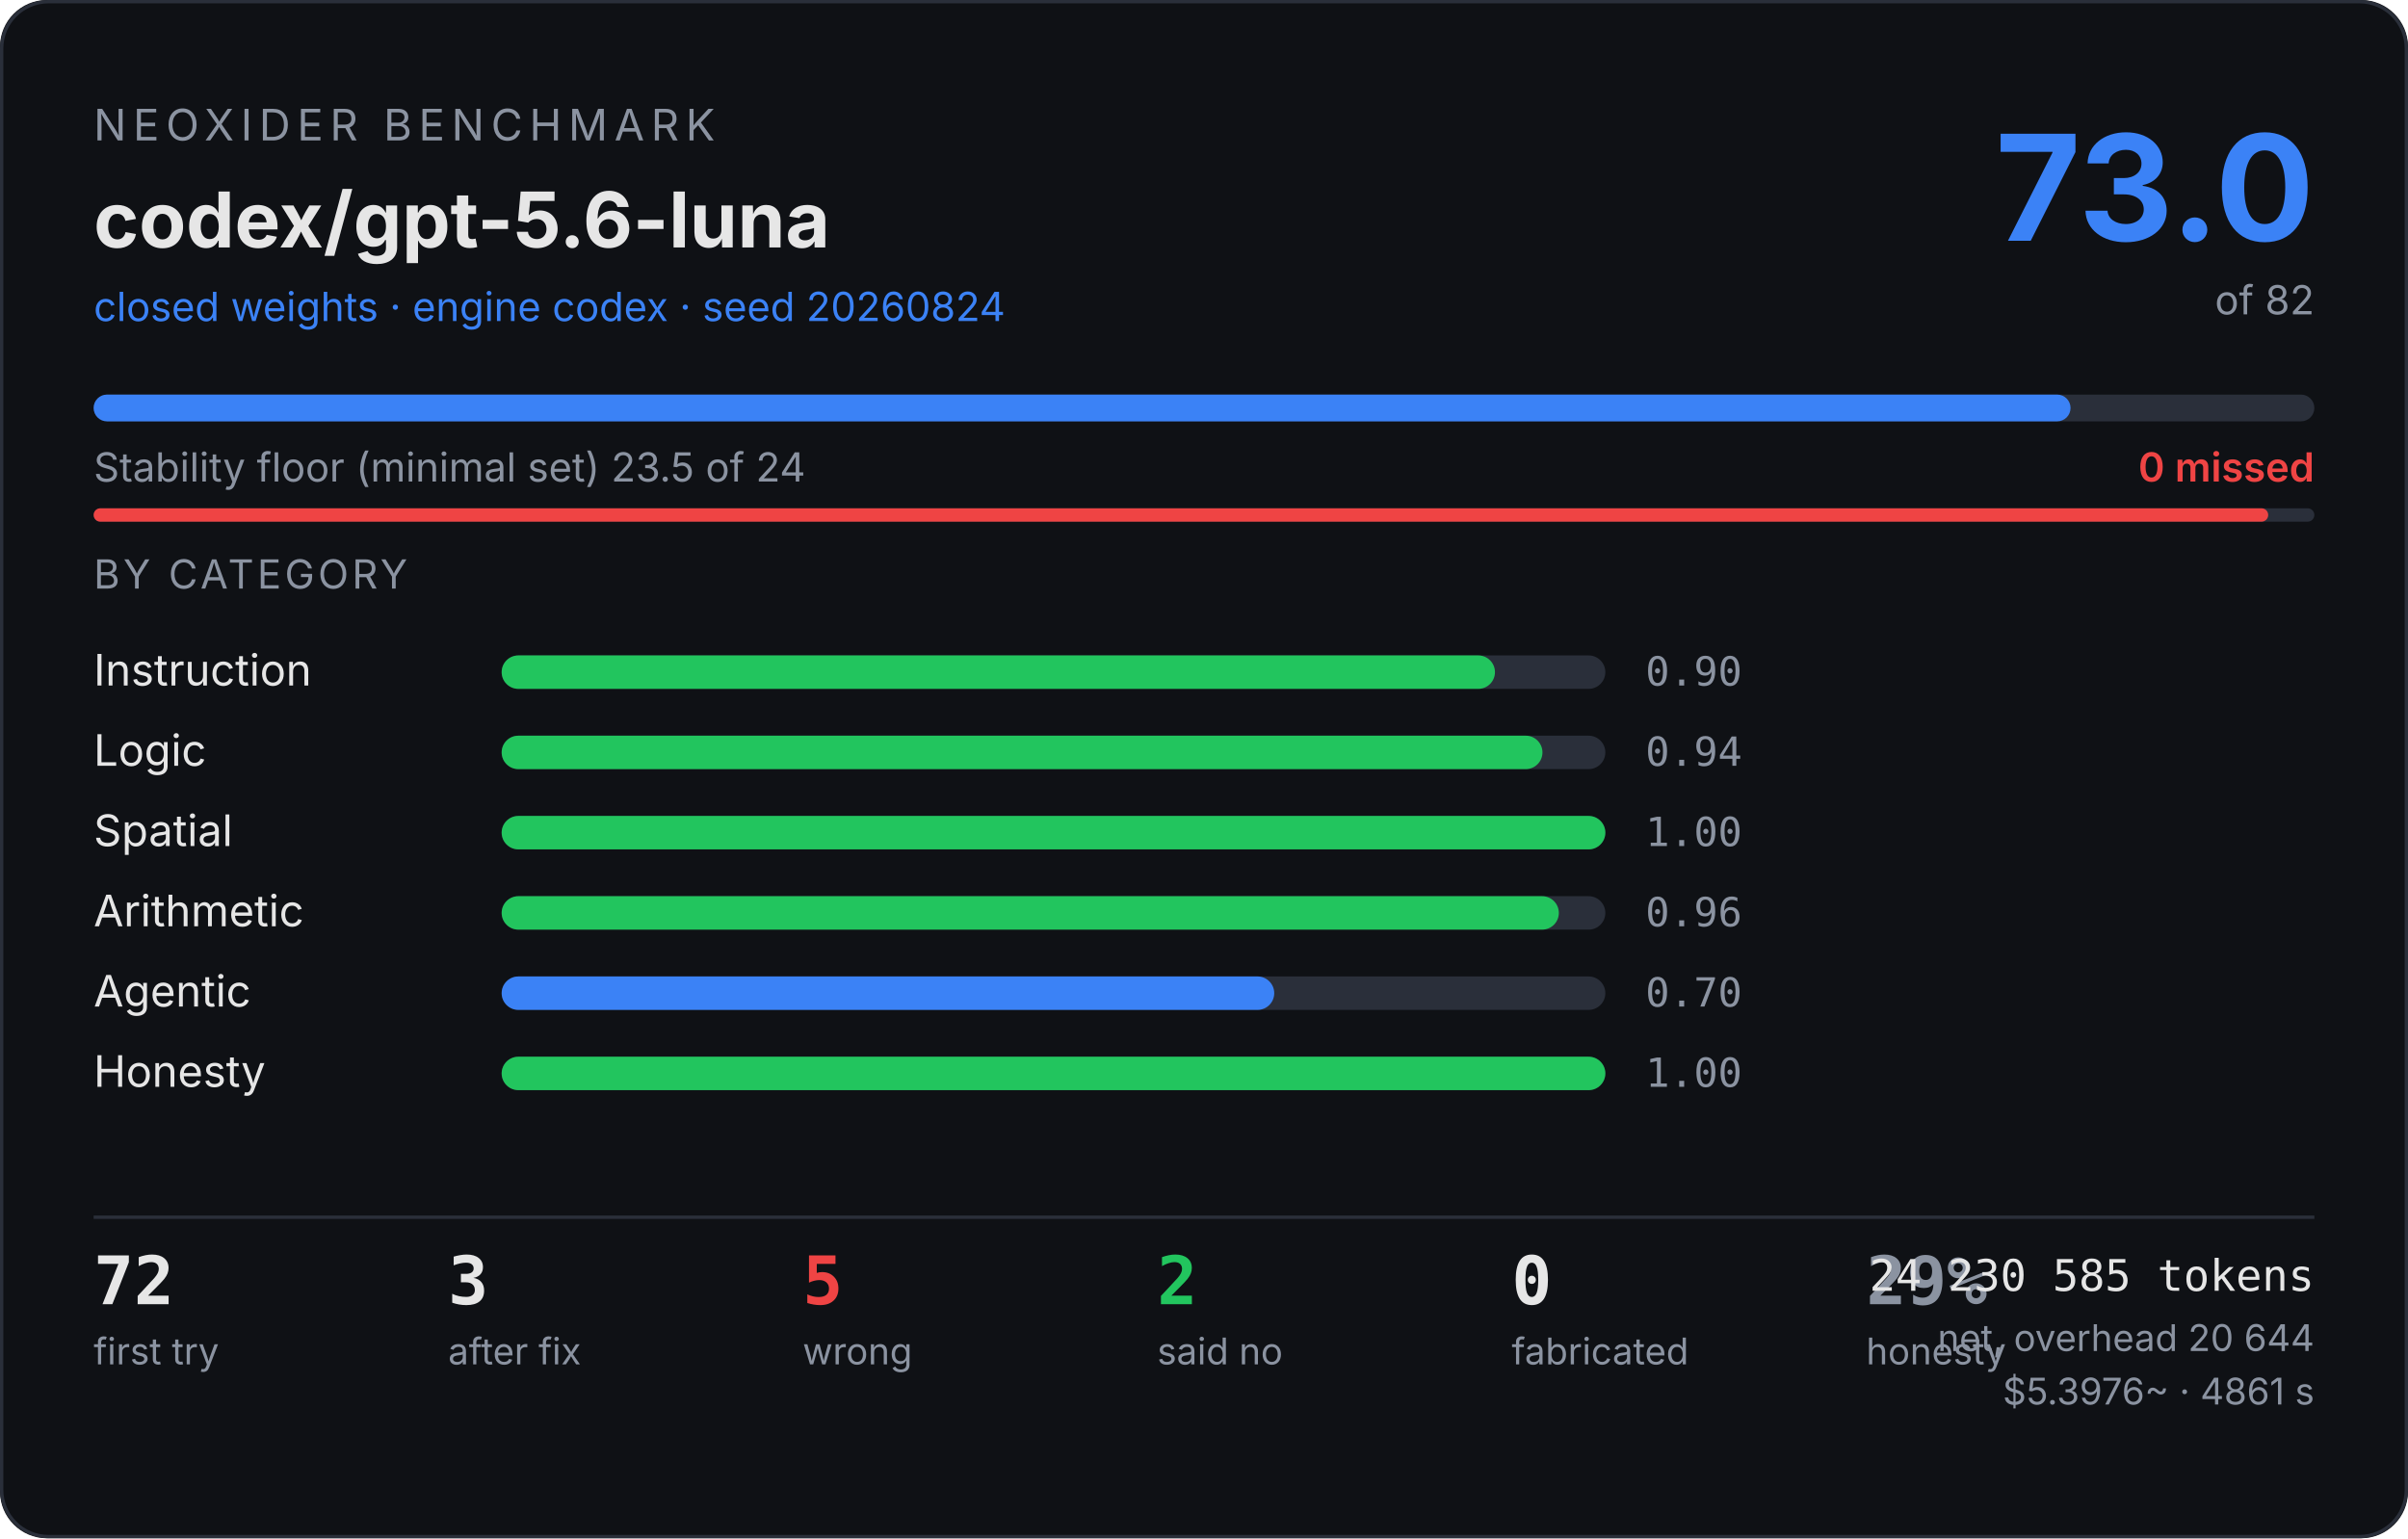
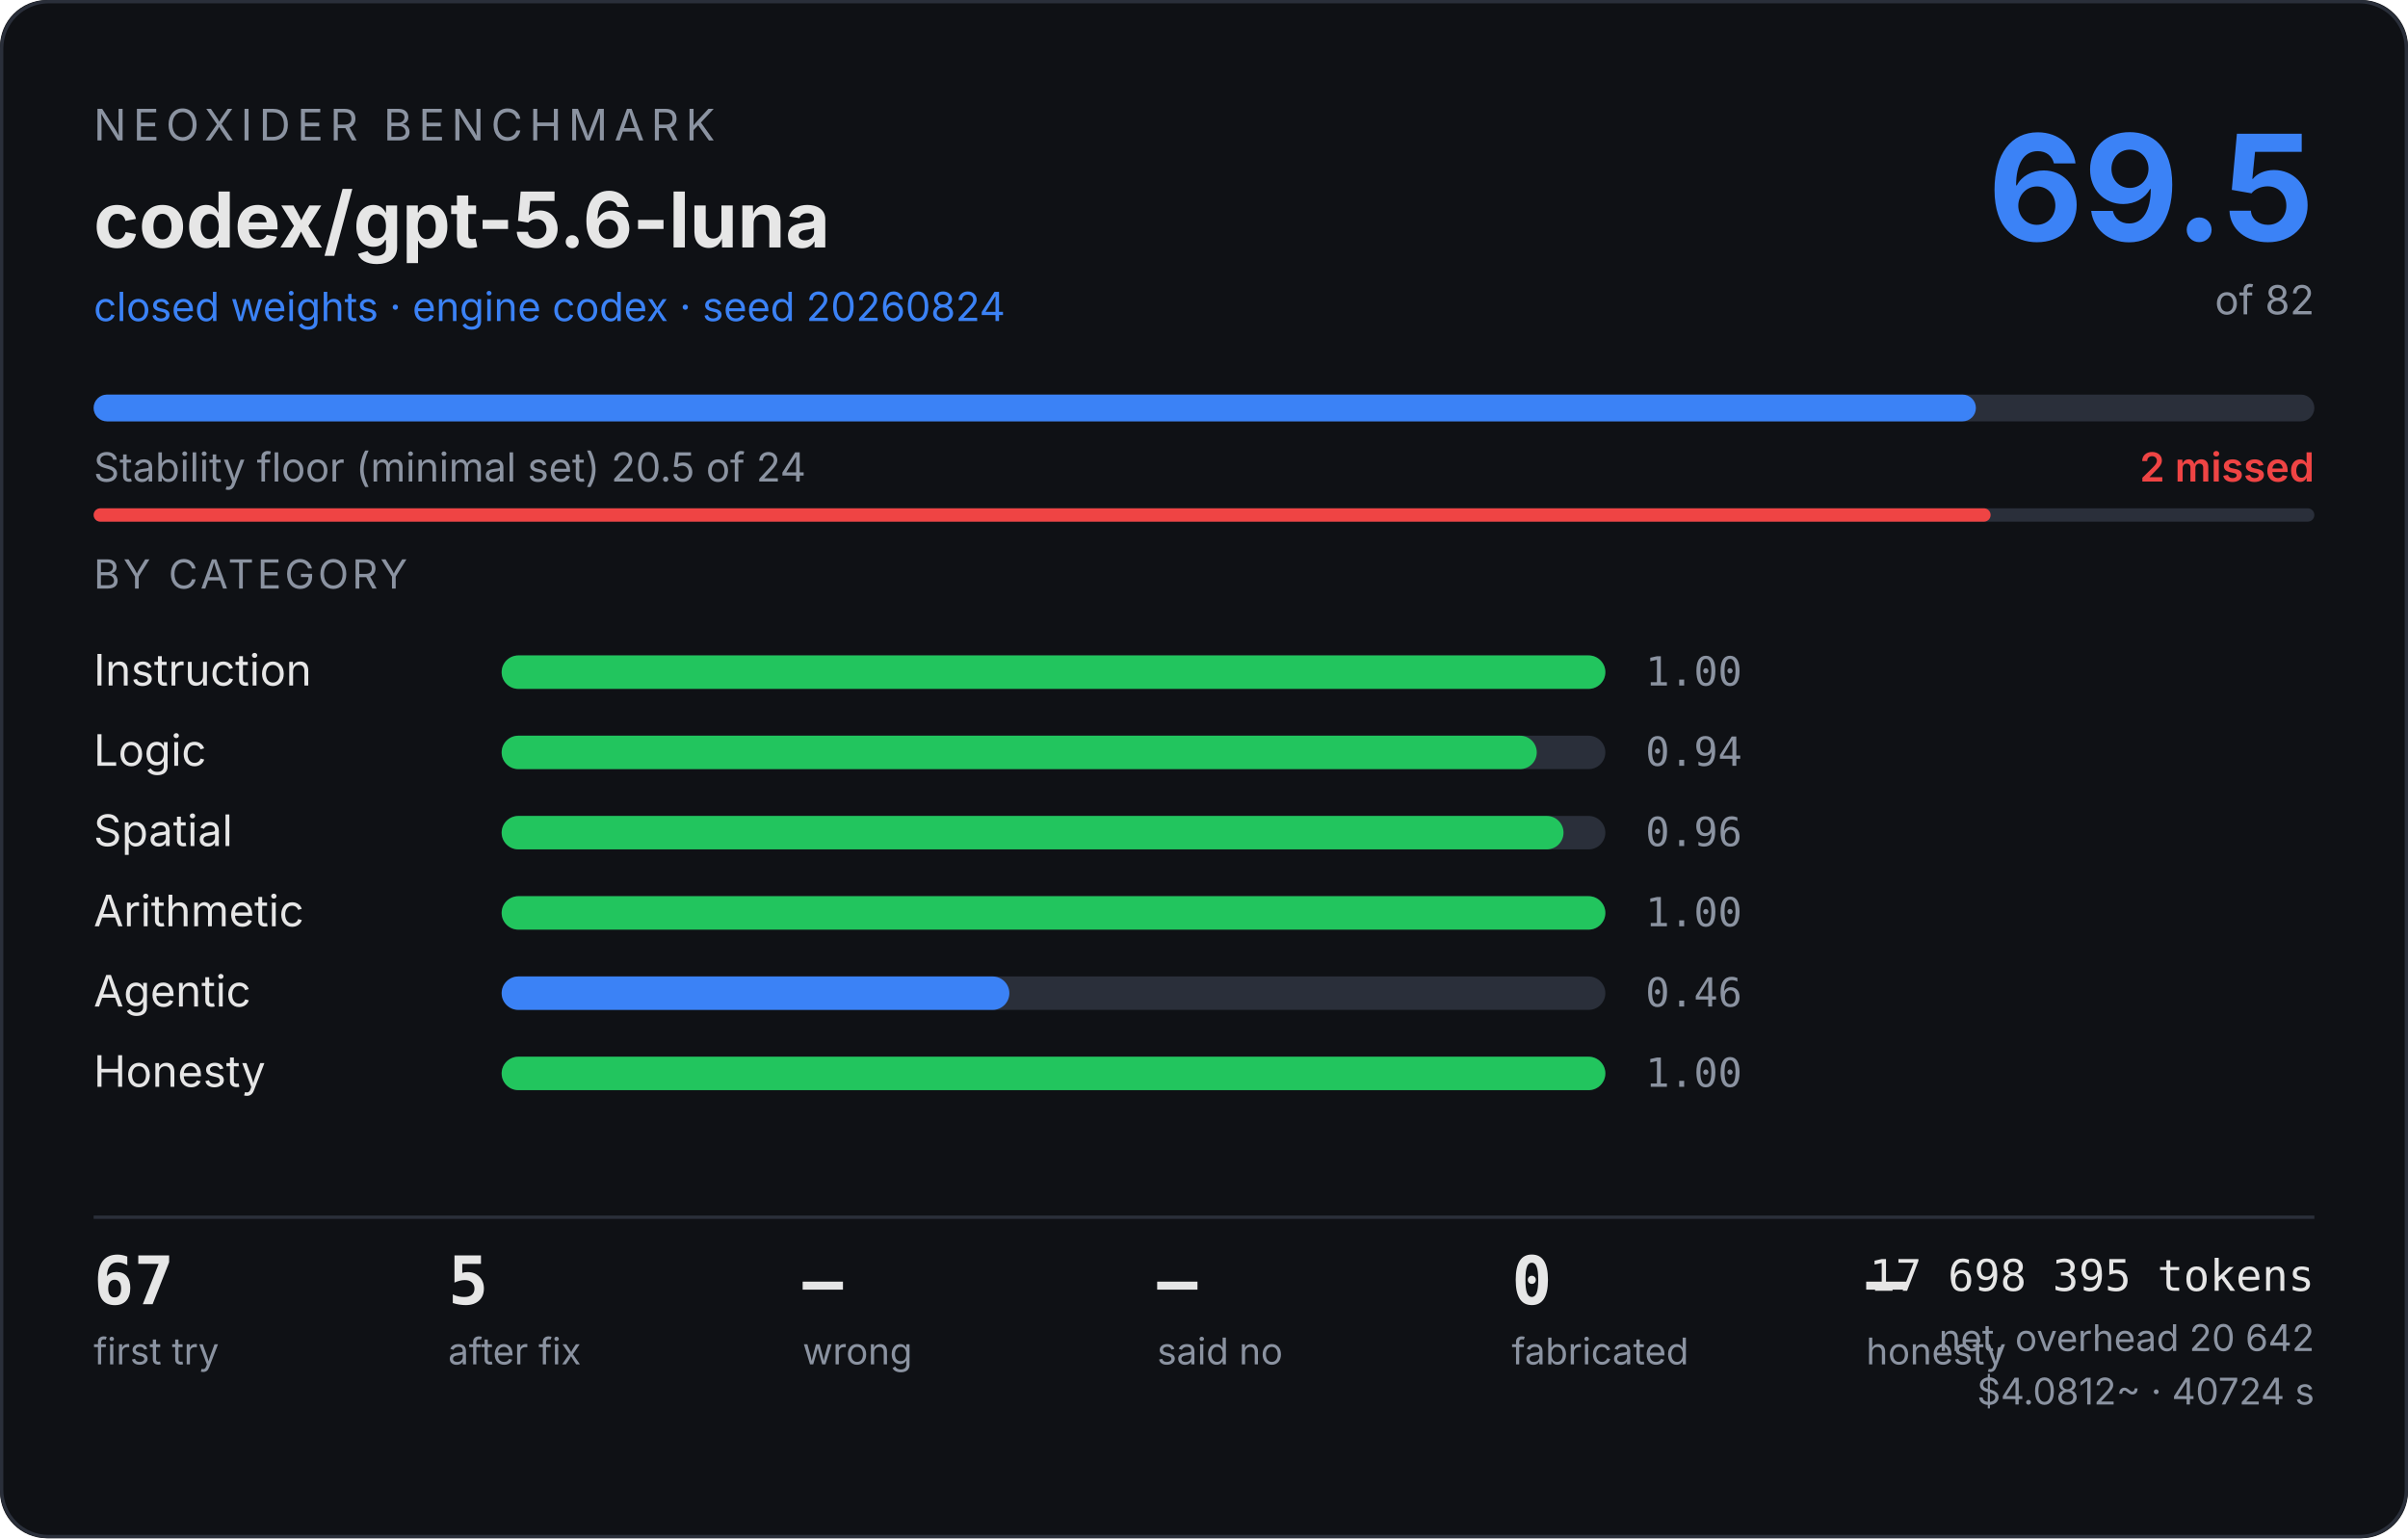
<svg xmlns="http://www.w3.org/2000/svg" width="720" height="460" viewBox="0 0 720 460" font-family="system-ui,-apple-system,Segoe UI,sans-serif">
  <rect width="720" height="460" rx="14" fill="#0f1115" />
  <rect x="0.5" y="0.5" width="719" height="459" rx="14" fill="none" stroke="#2a2f3a" />
  <text x="28" y="42" fill="#8b93a1" font-size="13" letter-spacing="2">NEOXIDER BENCHMARK</text>
  <text x="28" y="74" fill="#e6e6e6" font-size="23" font-weight="700">codex/gpt-5.6-luna</text>
  <text x="28" y="96" fill="#3b82f6" font-size="12">closed weights · engine codex · seed 20260824</text>
-   <text x="692" y="72" text-anchor="end" fill="#3b82f6" font-size="44" font-weight="700">73.0</text>
+   <text x="692" y="72" text-anchor="end" fill="#3b82f6" font-size="44" font-weight="700">69.5</text>
  <text x="692" y="94" text-anchor="end" fill="#8b93a1" font-size="12">of 82</text>
  <rect x="28" y="118" width="664" height="8" rx="4" fill="#2a2f3a" />
-   <rect x="28" y="118" width="591.1" height="8" rx="4" fill="#3b82f6" />
-   <text x="28" y="144" fill="#8b93a1" font-size="12">Stability floor (minimal set) 23.5 of 24</text>
-   <text x="692" y="144" text-anchor="end" fill="#ef4444" font-size="12" font-weight="600">0 missed</text>
+   <rect x="28" y="118" width="562.8" height="8" rx="4" fill="#3b82f6" />
+   <text x="28" y="144" fill="#8b93a1" font-size="12">Stability floor (minimal set) 20.5 of 24</text>
+   <text x="692" y="144" text-anchor="end" fill="#ef4444" font-size="12" font-weight="600">2 missed</text>
  <rect x="28" y="152" width="664" height="4" rx="2" fill="#2a2f3a" />
-   <rect x="28" y="152" width="650.2" height="4" rx="2" fill="#ef4444" />
+   <rect x="28" y="152" width="567.2" height="4" rx="2" fill="#ef4444" />
  <text x="28" y="176" fill="#8b93a1" font-size="12" letter-spacing="1">BY CATEGORY</text>
  <text x="28" y="205" fill="#e6e6e6" font-size="13">Instruction</text>
  <rect x="150" y="196" width="330" height="10" rx="5" fill="#2a2f3a" />
-   <rect x="150" y="196" width="297.0" height="10" rx="5" fill="#22c55e" />
-   <text x="492" y="205" fill="#8b93a1" font-size="12" font-family="ui-monospace,Consolas,monospace">0.90</text>
+   <rect x="150" y="196" width="330.0" height="10" rx="5" fill="#22c55e" />
+   <text x="492" y="205" fill="#8b93a1" font-size="12" font-family="ui-monospace,Consolas,monospace">1.00</text>
  <text x="28" y="229" fill="#e6e6e6" font-size="13">Logic</text>
  <rect x="150" y="220" width="330" height="10" rx="5" fill="#2a2f3a" />
-   <rect x="150" y="220" width="311.2" height="10" rx="5" fill="#22c55e" />
+   <rect x="150" y="220" width="309.5" height="10" rx="5" fill="#22c55e" />
  <text x="492" y="229" fill="#8b93a1" font-size="12" font-family="ui-monospace,Consolas,monospace">0.94</text>
  <text x="28" y="253" fill="#e6e6e6" font-size="13">Spatial</text>
  <rect x="150" y="244" width="330" height="10" rx="5" fill="#2a2f3a" />
-   <rect x="150" y="244" width="330.0" height="10" rx="5" fill="#22c55e" />
-   <text x="492" y="253" fill="#8b93a1" font-size="12" font-family="ui-monospace,Consolas,monospace">1.00</text>
+   <rect x="150" y="244" width="317.5" height="10" rx="5" fill="#22c55e" />
+   <text x="492" y="253" fill="#8b93a1" font-size="12" font-family="ui-monospace,Consolas,monospace">0.96</text>
  <text x="28" y="277" fill="#e6e6e6" font-size="13">Arithmetic</text>
  <rect x="150" y="268" width="330" height="10" rx="5" fill="#2a2f3a" />
-   <rect x="150" y="268" width="316.1" height="10" rx="5" fill="#22c55e" />
-   <text x="492" y="277" fill="#8b93a1" font-size="12" font-family="ui-monospace,Consolas,monospace">0.96</text>
+   <rect x="150" y="268" width="330.0" height="10" rx="5" fill="#22c55e" />
+   <text x="492" y="277" fill="#8b93a1" font-size="12" font-family="ui-monospace,Consolas,monospace">1.00</text>
  <text x="28" y="301" fill="#e6e6e6" font-size="13">Agentic</text>
  <rect x="150" y="292" width="330" height="10" rx="5" fill="#2a2f3a" />
-   <rect x="150" y="292" width="231.0" height="10" rx="5" fill="#3b82f6" />
-   <text x="492" y="301" fill="#8b93a1" font-size="12" font-family="ui-monospace,Consolas,monospace">0.70</text>
+   <rect x="150" y="292" width="151.8" height="10" rx="5" fill="#3b82f6" />
+   <text x="492" y="301" fill="#8b93a1" font-size="12" font-family="ui-monospace,Consolas,monospace">0.46</text>
  <text x="28" y="325" fill="#e6e6e6" font-size="13">Honesty</text>
  <rect x="150" y="316" width="330" height="10" rx="5" fill="#2a2f3a" />
  <rect x="150" y="316" width="330.0" height="10" rx="5" fill="#22c55e" />
  <text x="492" y="325" fill="#8b93a1" font-size="12" font-family="ui-monospace,Consolas,monospace">1.00</text>
  <line x1="28" y1="364" x2="692" y2="364" stroke="#2a2f3a" />
-   <text x="28" y="390" fill="#e6e6e6" font-size="20" font-weight="700" font-family="ui-monospace,Consolas,monospace">72</text>
+   <text x="28" y="390" fill="#e6e6e6" font-size="20" font-weight="700" font-family="ui-monospace,Consolas,monospace">67</text>
  <text x="28" y="408" fill="#8b93a1" font-size="11">first try</text>
-   <text x="134" y="390" fill="#e6e6e6" font-size="20" font-weight="700" font-family="ui-monospace,Consolas,monospace">3</text>
+   <text x="134" y="390" fill="#e6e6e6" font-size="20" font-weight="700" font-family="ui-monospace,Consolas,monospace">5</text>
  <text x="134" y="408" fill="#8b93a1" font-size="11">after fix</text>
-   <text x="240" y="390" fill="#ef4444" font-size="20" font-weight="700" font-family="ui-monospace,Consolas,monospace">5</text>
+   <text x="240" y="390" fill="#e6e6e6" font-size="20" font-weight="700" font-family="ui-monospace,Consolas,monospace">—</text>
  <text x="240" y="408" fill="#8b93a1" font-size="11">wrong</text>
-   <text x="346" y="390" fill="#22c55e" font-size="20" font-weight="700" font-family="ui-monospace,Consolas,monospace">2</text>
+   <text x="346" y="390" fill="#e6e6e6" font-size="20" font-weight="700" font-family="ui-monospace,Consolas,monospace">—</text>
  <text x="346" y="408" fill="#8b93a1" font-size="11">said no</text>
  <text x="452" y="390" fill="#e6e6e6" font-size="20" font-weight="700" font-family="ui-monospace,Consolas,monospace">0</text>
  <text x="452" y="408" fill="#8b93a1" font-size="11">fabricated</text>
-   <text x="558" y="390" fill="#8b93a1" font-size="20" font-weight="700" font-family="ui-monospace,Consolas,monospace">29%</text>
+   <text x="558" y="390" fill="#e6e6e6" font-size="20" font-weight="700" font-family="ui-monospace,Consolas,monospace">—</text>
  <text x="558" y="408" fill="#8b93a1" font-size="11">honesty</text>
-   <text x="692" y="386" text-anchor="end" fill="#e6e6e6" font-size="13" font-family="ui-monospace,Consolas,monospace">24 230 585 tokens</text>
-   <text x="692" y="404" text-anchor="end" fill="#8b93a1" font-size="11">net, overhead 20 644</text>
-   <text x="692" y="420" text-anchor="end" fill="#8b93a1" font-size="11">$5.3976~ · 4861 s</text>
+   <text x="692" y="386" text-anchor="end" fill="#e6e6e6" font-size="13" font-family="ui-monospace,Consolas,monospace">17 698 395 tokens</text>
+   <text x="692" y="404" text-anchor="end" fill="#8b93a1" font-size="11">net, overhead 20 642</text>
+   <text x="692" y="420" text-anchor="end" fill="#8b93a1" font-size="11">$4.0812~ · 40724 s</text>
</svg>
